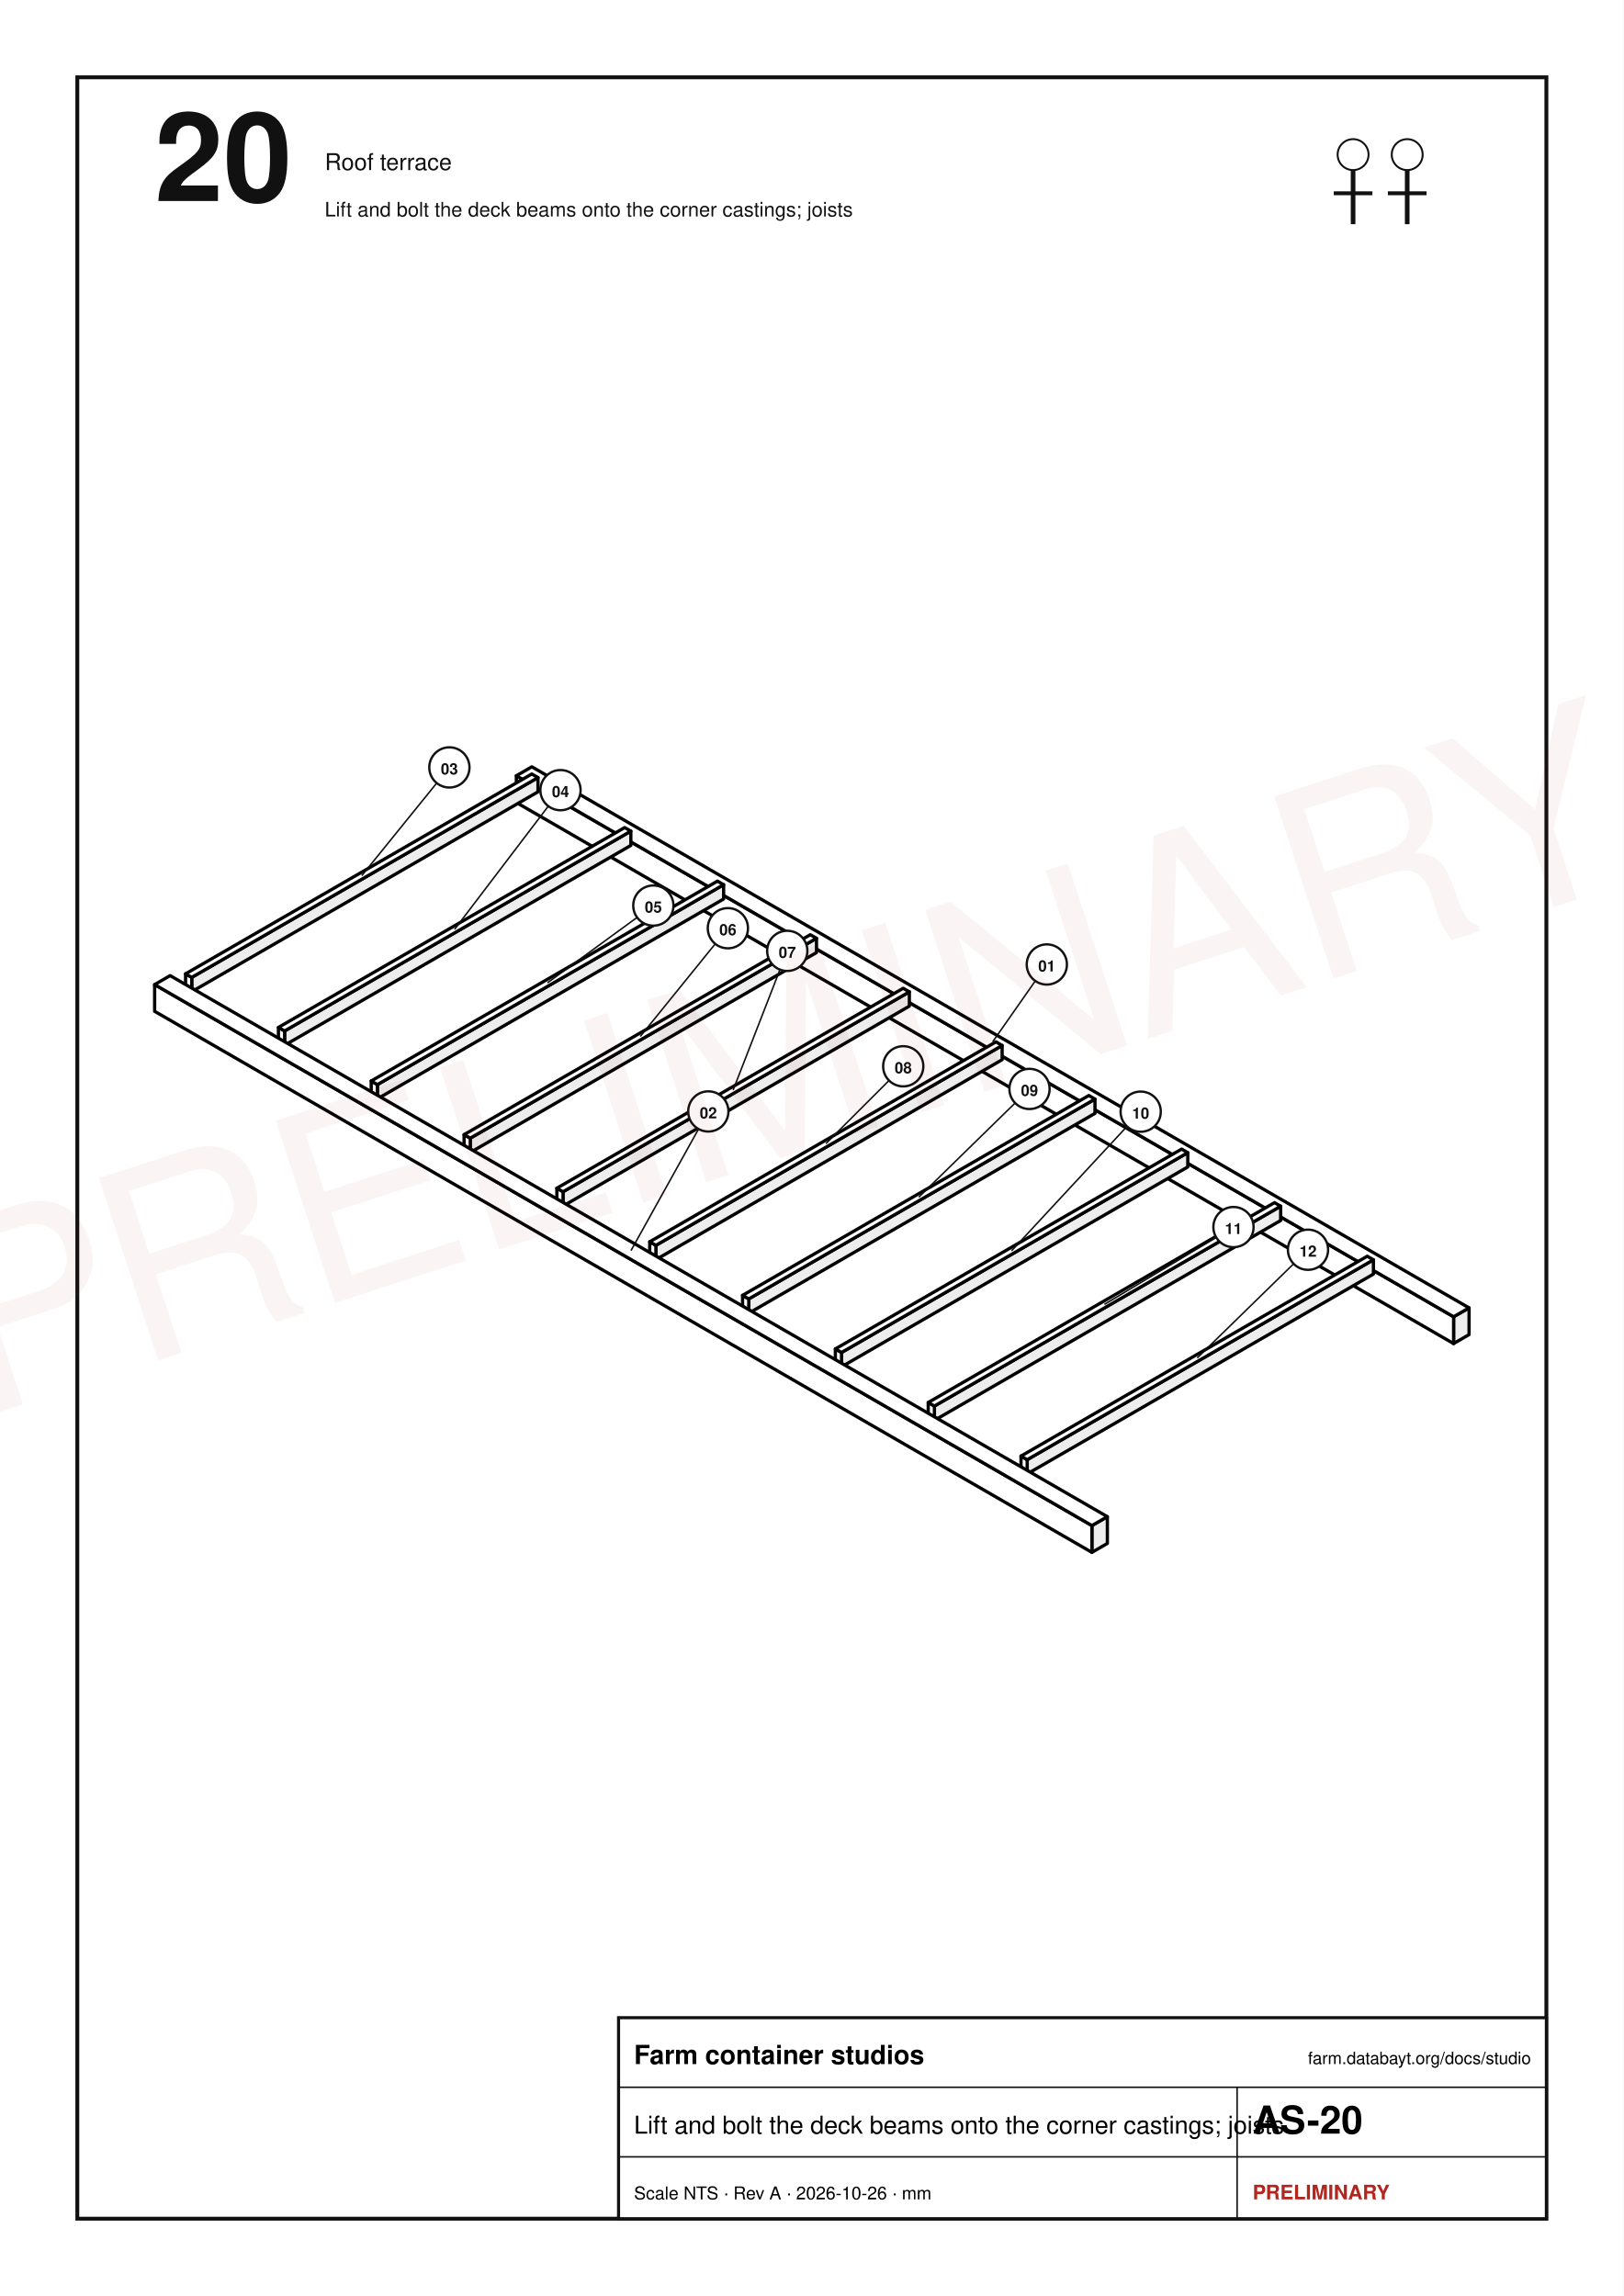
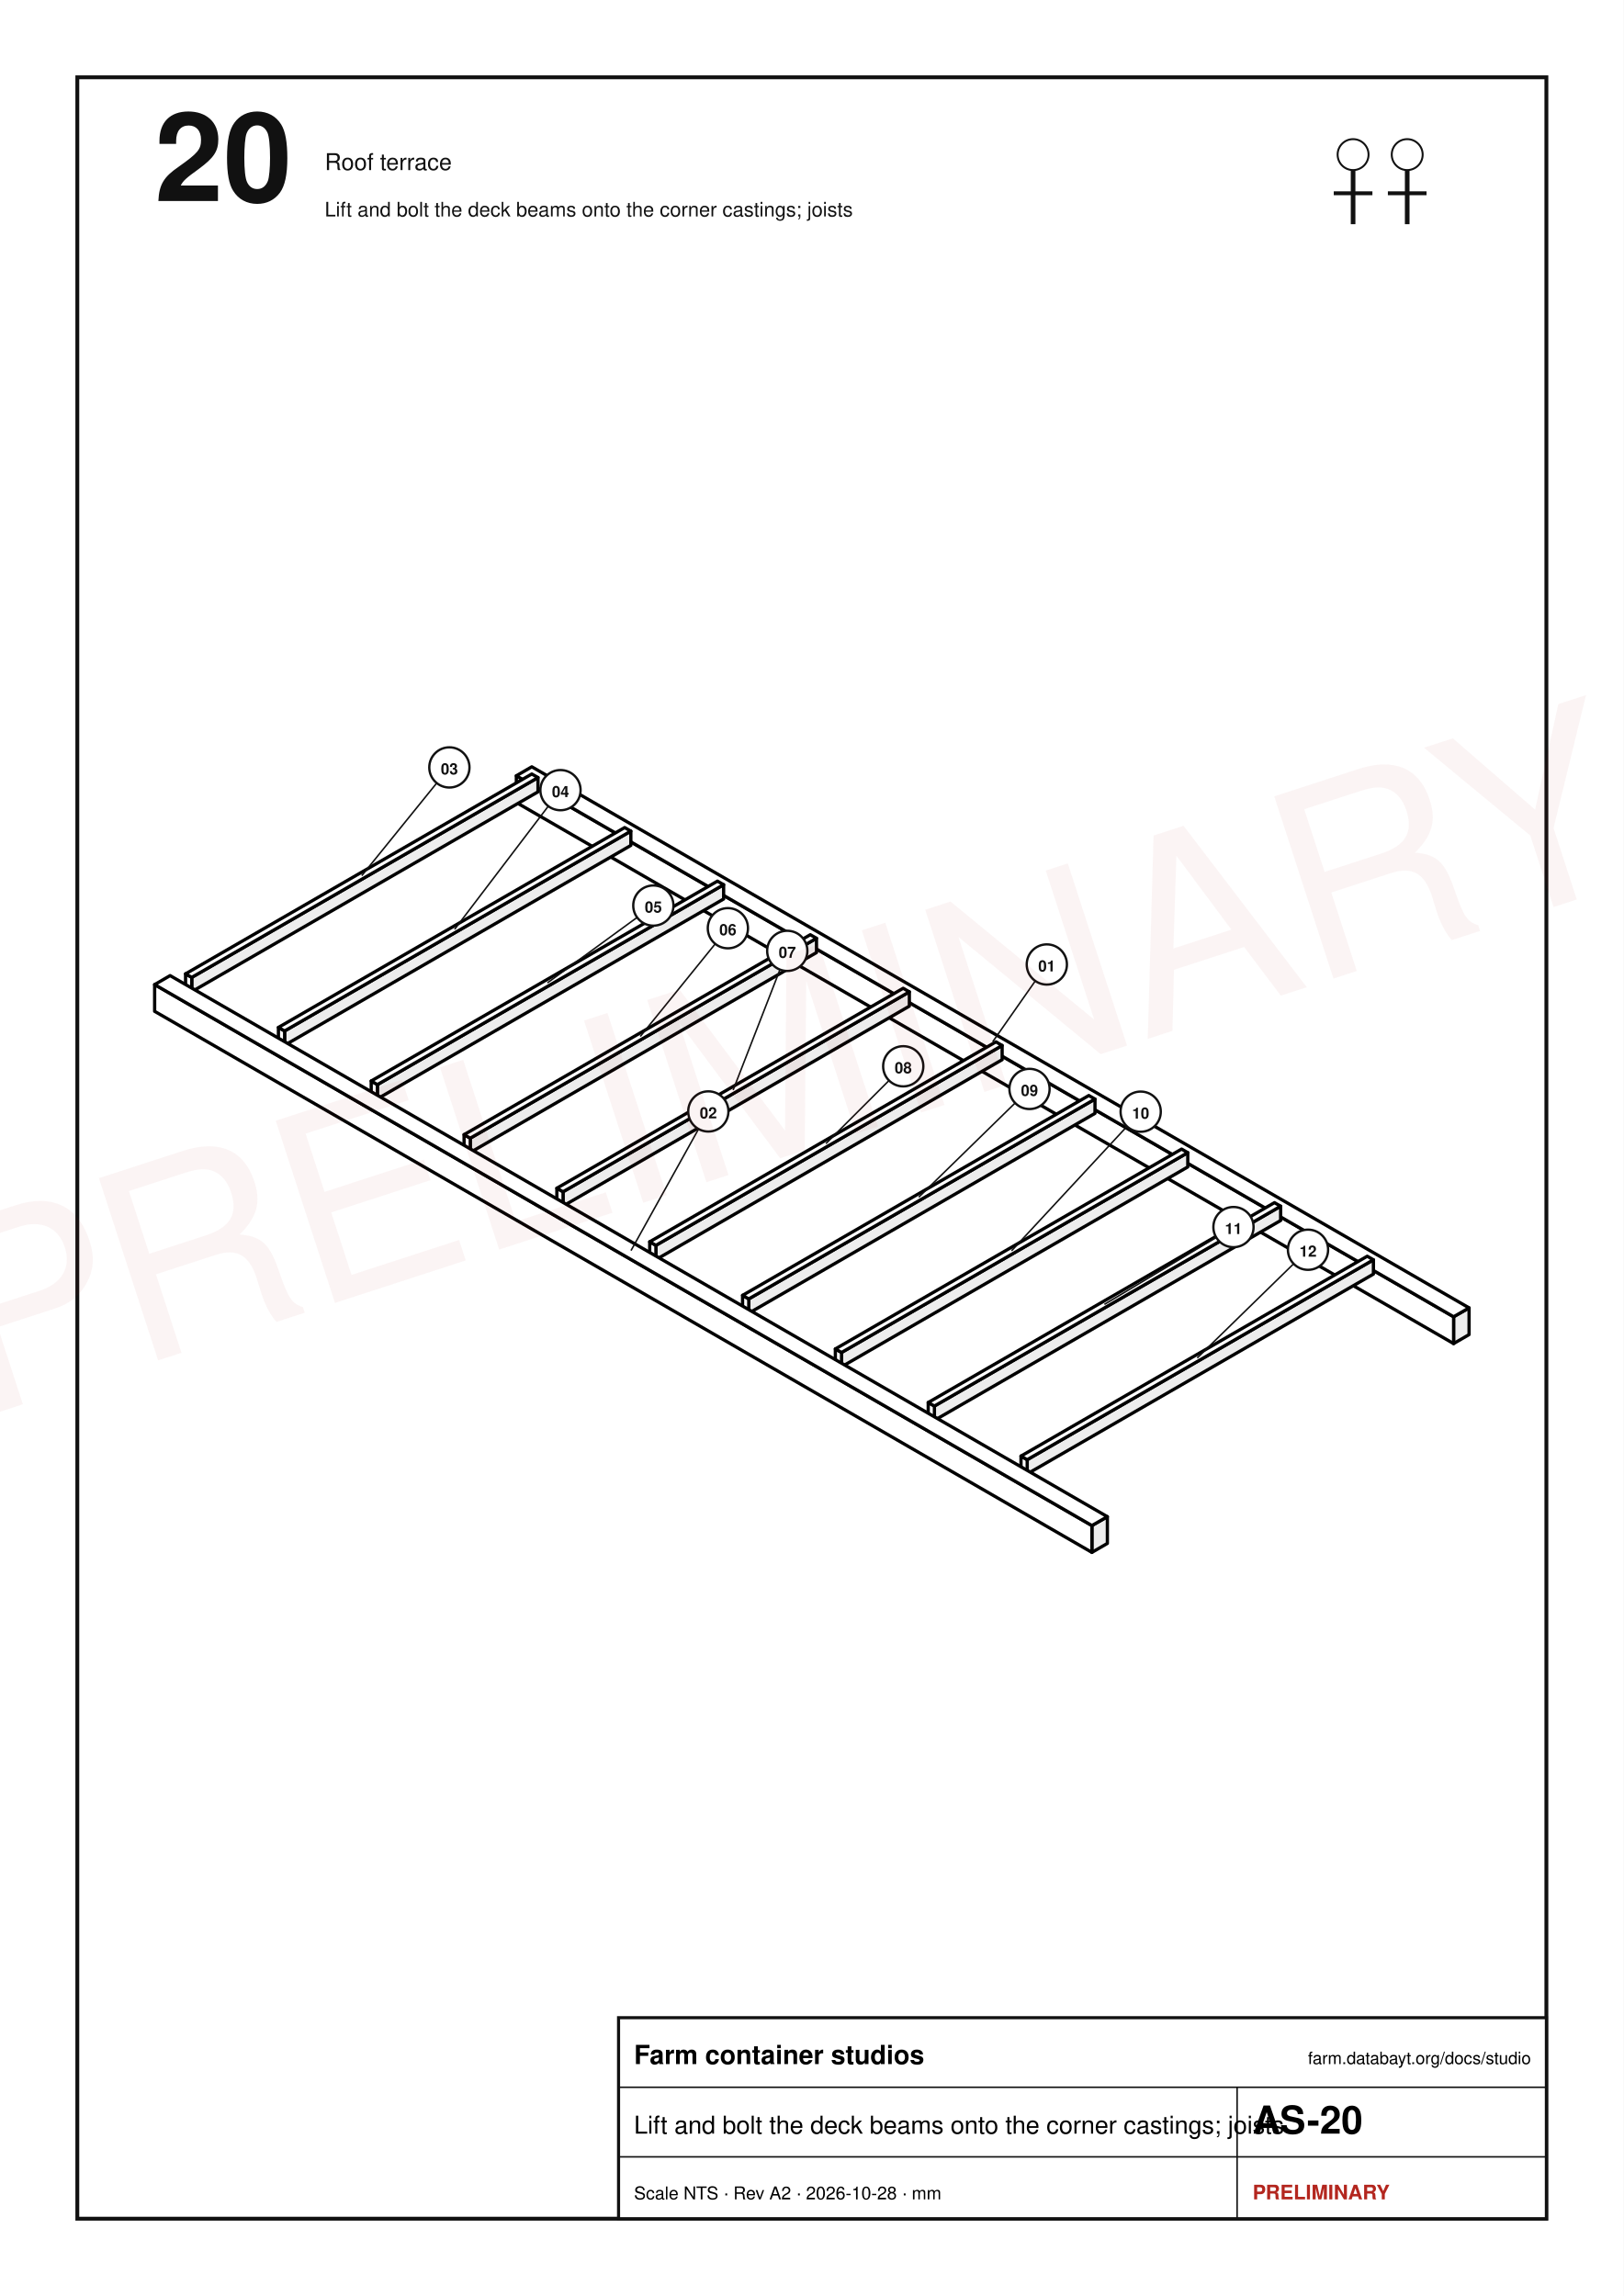
<svg xmlns="http://www.w3.org/2000/svg" width="210mm" height="297mm" viewBox="0 0 210 297" font-family="Helvetica, Arial, sans-serif">
  <rect x="0" y="0" width="210" height="297" fill="#fff" />
  <rect x="10" y="10" width="190" height="277" fill="none" stroke="#111" stroke-width="0.5" />
  <text x="20" y="26" font-size="16" text-anchor="start" font-weight="bold" fill="#111">20</text>
  <text x="42" y="22" font-size="3" text-anchor="start" font-weight="normal" fill="#111">Roof terrace</text>
  <text x="42" y="28" font-size="2.6" text-anchor="start" font-weight="normal" fill="#111">Lift and bolt the deck beams onto the corner castings; joists</text>
  <circle cx="175" cy="20" r="2" fill="none" stroke="#111" stroke-width="0.25" />
  <line x1="175" y1="22" x2="175" y2="29" stroke="#111" stroke-width="0.6" />
  <line x1="172.5" y1="25" x2="177.5" y2="25" stroke="#111" stroke-width="0.5" />
  <circle cx="182" cy="20" r="2" fill="none" stroke="#111" stroke-width="0.25" />
  <line x1="182" y1="22" x2="182" y2="29" stroke="#111" stroke-width="0.6" />
  <line x1="179.5" y1="25" x2="184.5" y2="25" stroke="#111" stroke-width="0.5" />
  <polygon points="190,172.64 188,173.8 188,170.33 190,169.18" fill="#ededed" stroke="#000" stroke-width="0.42" stroke-linejoin="round" />
  <polygon points="66.78,103.81 188,173.8 188,170.33 66.78,100.35" fill="#ffffff" stroke="#000" stroke-width="0.42" stroke-linejoin="round" />
  <polygon points="68.78,99.19 190,169.18 188,170.33 66.78,100.35" fill="#ffffff" stroke="#000" stroke-width="0.42" stroke-linejoin="round" />
  <polygon points="69.58,102.43 24.8,128.28 24.8,126.43 69.58,100.58" fill="#ededed" stroke="#000" stroke-width="0.42" stroke-linejoin="round" />
  <polygon points="24,127.82 24.8,128.28 24.8,126.43 24,125.97" fill="#ffffff" stroke="#000" stroke-width="0.42" stroke-linejoin="round" />
  <polygon points="68.78,100.12 69.58,100.58 24.8,126.43 24,125.97" fill="#ffffff" stroke="#000" stroke-width="0.42" stroke-linejoin="round" />
  <polygon points="81.59,109.36 36.81,135.21 36.81,133.36 81.59,107.51" fill="#ededed" stroke="#000" stroke-width="0.42" stroke-linejoin="round" />
  <polygon points="36.01,134.75 36.81,135.21 36.81,133.36 36.01,132.9" fill="#ffffff" stroke="#000" stroke-width="0.42" stroke-linejoin="round" />
  <polygon points="80.79,107.05 81.59,107.51 36.81,133.36 36.01,132.9" fill="#ffffff" stroke="#000" stroke-width="0.42" stroke-linejoin="round" />
  <polygon points="93.59,116.29 48.81,142.14 48.81,140.3 93.59,114.44" fill="#ededed" stroke="#000" stroke-width="0.42" stroke-linejoin="round" />
  <polygon points="48.01,141.68 48.81,142.14 48.81,140.3 48.01,139.83" fill="#ffffff" stroke="#000" stroke-width="0.42" stroke-linejoin="round" />
  <polygon points="92.79,113.98 93.59,114.44 48.81,140.3 48.01,139.83" fill="#ffffff" stroke="#000" stroke-width="0.42" stroke-linejoin="round" />
  <polygon points="105.6,123.22 60.82,149.08 60.82,147.23 105.6,121.37" fill="#ededed" stroke="#000" stroke-width="0.42" stroke-linejoin="round" />
  <polygon points="60.02,148.61 60.82,149.08 60.82,147.23 60.02,146.77" fill="#ffffff" stroke="#000" stroke-width="0.42" stroke-linejoin="round" />
  <polygon points="104.8,120.91 105.6,121.37 60.82,147.23 60.02,146.77" fill="#ffffff" stroke="#000" stroke-width="0.42" stroke-linejoin="round" />
  <polygon points="117.61,130.15 72.82,156.01 72.82,154.16 117.61,128.3" fill="#ededed" stroke="#000" stroke-width="0.42" stroke-linejoin="round" />
  <polygon points="72.02,155.55 72.82,156.01 72.82,154.16 72.02,153.7" fill="#ffffff" stroke="#000" stroke-width="0.42" stroke-linejoin="round" />
  <polygon points="116.81,127.84 117.61,128.3 72.82,154.16 72.02,153.7" fill="#ffffff" stroke="#000" stroke-width="0.42" stroke-linejoin="round" />
  <polygon points="129.61,137.08 84.83,162.94 84.83,161.09 129.61,135.24" fill="#ededed" stroke="#000" stroke-width="0.42" stroke-linejoin="round" />
  <polygon points="84.03,162.48 84.83,162.94 84.83,161.09 84.03,160.63" fill="#ffffff" stroke="#000" stroke-width="0.42" stroke-linejoin="round" />
  <polygon points="128.81,134.77 129.61,135.24 84.83,161.09 84.03,160.63" fill="#ffffff" stroke="#000" stroke-width="0.42" stroke-linejoin="round" />
  <polygon points="141.62,144.02 96.84,169.87 96.84,168.02 141.62,142.17" fill="#ededed" stroke="#000" stroke-width="0.42" stroke-linejoin="round" />
  <polygon points="96.04,169.41 96.84,169.87 96.84,168.02 96.04,167.56" fill="#ffffff" stroke="#000" stroke-width="0.42" stroke-linejoin="round" />
  <polygon points="140.82,141.71 141.62,142.17 96.84,168.02 96.04,167.56" fill="#ffffff" stroke="#000" stroke-width="0.42" stroke-linejoin="round" />
  <polygon points="153.62,150.95 108.84,176.8 108.84,174.95 153.62,149.1" fill="#ededed" stroke="#000" stroke-width="0.42" stroke-linejoin="round" />
  <polygon points="108.04,176.34 108.84,176.8 108.84,174.95 108.04,174.49" fill="#ffffff" stroke="#000" stroke-width="0.42" stroke-linejoin="round" />
  <polygon points="152.82,148.64 153.62,149.1 108.84,174.95 108.04,174.49" fill="#ffffff" stroke="#000" stroke-width="0.42" stroke-linejoin="round" />
  <polygon points="165.63,157.88 120.85,183.73 120.85,181.88 165.63,156.03" fill="#ededed" stroke="#000" stroke-width="0.42" stroke-linejoin="round" />
  <polygon points="120.05,183.27 120.85,183.73 120.85,181.88 120.05,181.42" fill="#ffffff" stroke="#000" stroke-width="0.42" stroke-linejoin="round" />
  <polygon points="164.83,155.57 165.63,156.03 120.85,181.88 120.05,181.42" fill="#ffffff" stroke="#000" stroke-width="0.42" stroke-linejoin="round" />
  <polygon points="177.63,164.81 132.85,190.66 132.85,188.82 177.63,162.96" fill="#ededed" stroke="#000" stroke-width="0.42" stroke-linejoin="round" />
  <polygon points="132.05,190.2 132.85,190.66 132.85,188.82 132.05,188.35" fill="#ffffff" stroke="#000" stroke-width="0.42" stroke-linejoin="round" />
  <polygon points="176.83,162.5 177.63,162.96 132.85,188.82 132.05,188.35" fill="#ffffff" stroke="#000" stroke-width="0.42" stroke-linejoin="round" />
  <polygon points="143.22,199.65 141.22,200.81 141.22,197.34 143.22,196.19" fill="#ededed" stroke="#000" stroke-width="0.42" stroke-linejoin="round" />
  <polygon points="20,130.82 141.22,200.81 141.22,197.34 20,127.36" fill="#ffffff" stroke="#000" stroke-width="0.42" stroke-linejoin="round" />
  <polygon points="22,126.2 143.22,196.19 141.22,197.34 20,127.36" fill="#ffffff" stroke="#000" stroke-width="0.42" stroke-linejoin="round" />
  <line x1="128.39" y1="134.76" x2="135.39" y2="124.76" stroke="#111" stroke-width="0.2" />
  <circle cx="135.39" cy="124.76" r="2.6" fill="#fff" stroke="#111" stroke-width="0.3" />
  <text x="135.39" y="125.66" font-size="2" text-anchor="middle" font-weight="bold" fill="#111">01</text>
  <line x1="46.79" y1="113.27" x2="58.12" y2="99.27" stroke="#111" stroke-width="0.2" />
  <circle cx="58.12" cy="99.27" r="2.6" fill="#fff" stroke="#111" stroke-width="0.3" />
  <text x="58.12" y="100.17" font-size="2" text-anchor="middle" font-weight="bold" fill="#111">03</text>
  <line x1="58.8" y1="120.21" x2="72.49" y2="102.21" stroke="#111" stroke-width="0.2" />
  <circle cx="72.49" cy="102.21" r="2.6" fill="#fff" stroke="#111" stroke-width="0.3" />
  <text x="72.49" y="103.11" font-size="2" text-anchor="middle" font-weight="bold" fill="#111">04</text>
  <line x1="70.8" y1="127.14" x2="84.5" y2="117.14" stroke="#111" stroke-width="0.2" />
  <circle cx="84.5" cy="117.14" r="2.6" fill="#fff" stroke="#111" stroke-width="0.3" />
  <text x="84.5" y="118.04" font-size="2" text-anchor="middle" font-weight="bold" fill="#111">05</text>
  <line x1="82.81" y1="134.07" x2="94.14" y2="120.07" stroke="#111" stroke-width="0.2" />
  <circle cx="94.14" cy="120.07" r="2.6" fill="#fff" stroke="#111" stroke-width="0.3" />
  <text x="94.14" y="120.97" font-size="2" text-anchor="middle" font-weight="bold" fill="#111">06</text>
  <line x1="94.82" y1="141" x2="101.82" y2="123" stroke="#111" stroke-width="0.2" />
  <circle cx="101.82" cy="123" r="2.6" fill="#fff" stroke="#111" stroke-width="0.3" />
  <text x="101.82" y="123.9" font-size="2" text-anchor="middle" font-weight="bold" fill="#111">07</text>
  <line x1="106.82" y1="147.93" x2="116.82" y2="137.93" stroke="#111" stroke-width="0.2" />
  <circle cx="116.82" cy="137.93" r="2.6" fill="#fff" stroke="#111" stroke-width="0.3" />
  <text x="116.82" y="138.83" font-size="2" text-anchor="middle" font-weight="bold" fill="#111">08</text>
  <line x1="118.83" y1="154.86" x2="133.15" y2="140.86" stroke="#111" stroke-width="0.2" />
  <circle cx="133.15" cy="140.86" r="2.6" fill="#fff" stroke="#111" stroke-width="0.3" />
  <text x="133.15" y="141.76" font-size="2" text-anchor="middle" font-weight="bold" fill="#111">09</text>
  <line x1="130.83" y1="161.8" x2="147.53" y2="143.8" stroke="#111" stroke-width="0.2" />
  <circle cx="147.53" cy="143.8" r="2.6" fill="#fff" stroke="#111" stroke-width="0.3" />
  <text x="147.53" y="144.7" font-size="2" text-anchor="middle" font-weight="bold" fill="#111">10</text>
  <line x1="142.84" y1="168.73" x2="159.53" y2="158.73" stroke="#111" stroke-width="0.2" />
  <circle cx="159.53" cy="158.73" r="2.6" fill="#fff" stroke="#111" stroke-width="0.3" />
  <text x="159.53" y="159.63" font-size="2" text-anchor="middle" font-weight="bold" fill="#111">11</text>
  <line x1="154.84" y1="175.66" x2="169.17" y2="161.66" stroke="#111" stroke-width="0.2" />
  <circle cx="169.17" cy="161.66" r="2.6" fill="#fff" stroke="#111" stroke-width="0.3" />
  <text x="169.17" y="162.56" font-size="2" text-anchor="middle" font-weight="bold" fill="#111">12</text>
  <line x1="81.61" y1="161.77" x2="91.61" y2="143.77" stroke="#111" stroke-width="0.2" />
  <circle cx="91.61" cy="143.77" r="2.6" fill="#fff" stroke="#111" stroke-width="0.3" />
  <text x="91.61" y="144.67" font-size="2" text-anchor="middle" font-weight="bold" fill="#111">02</text>
  <rect x="80" y="261" width="120" height="26" fill="#fff" stroke="#111" stroke-width="0.4" />
  <line x1="80" y1="270" x2="200" y2="270" stroke="#111" stroke-width="0.2" />
  <line x1="80" y1="279" x2="200" y2="279" stroke="#111" stroke-width="0.2" />
  <line x1="160" y1="270" x2="160" y2="287" stroke="#111" stroke-width="0.2" />
  <text x="82" y="267" font-size="3.4" font-weight="bold">Farm container studios</text>
  <text x="198" y="267" font-size="2.2" text-anchor="end">farm.databayt.org/docs/studio</text>
  <text x="82" y="276" font-size="3.2">Lift and bolt the deck beams onto the corner castings; joists</text>
  <text x="162" y="276" font-size="5" font-weight="bold">AS-20</text>
-   <text x="82" y="284.5" font-size="2.3">Scale NTS · Rev A · 2026-10-26 · mm</text>
+   <text x="82" y="284.5" font-size="2.3">Scale NTS · Rev A2 · 2026-10-28 · mm</text>
  <text x="162" y="284.5" font-size="2.6" font-weight="bold" fill="#b3261e">PRELIMINARY</text>
  <text x="105.0" y="148.5" font-size="34" fill="#b3261e" fill-opacity="0.05" text-anchor="middle" transform="rotate(-18 105.0 148.5)">PRELIMINARY</text>
</svg>
